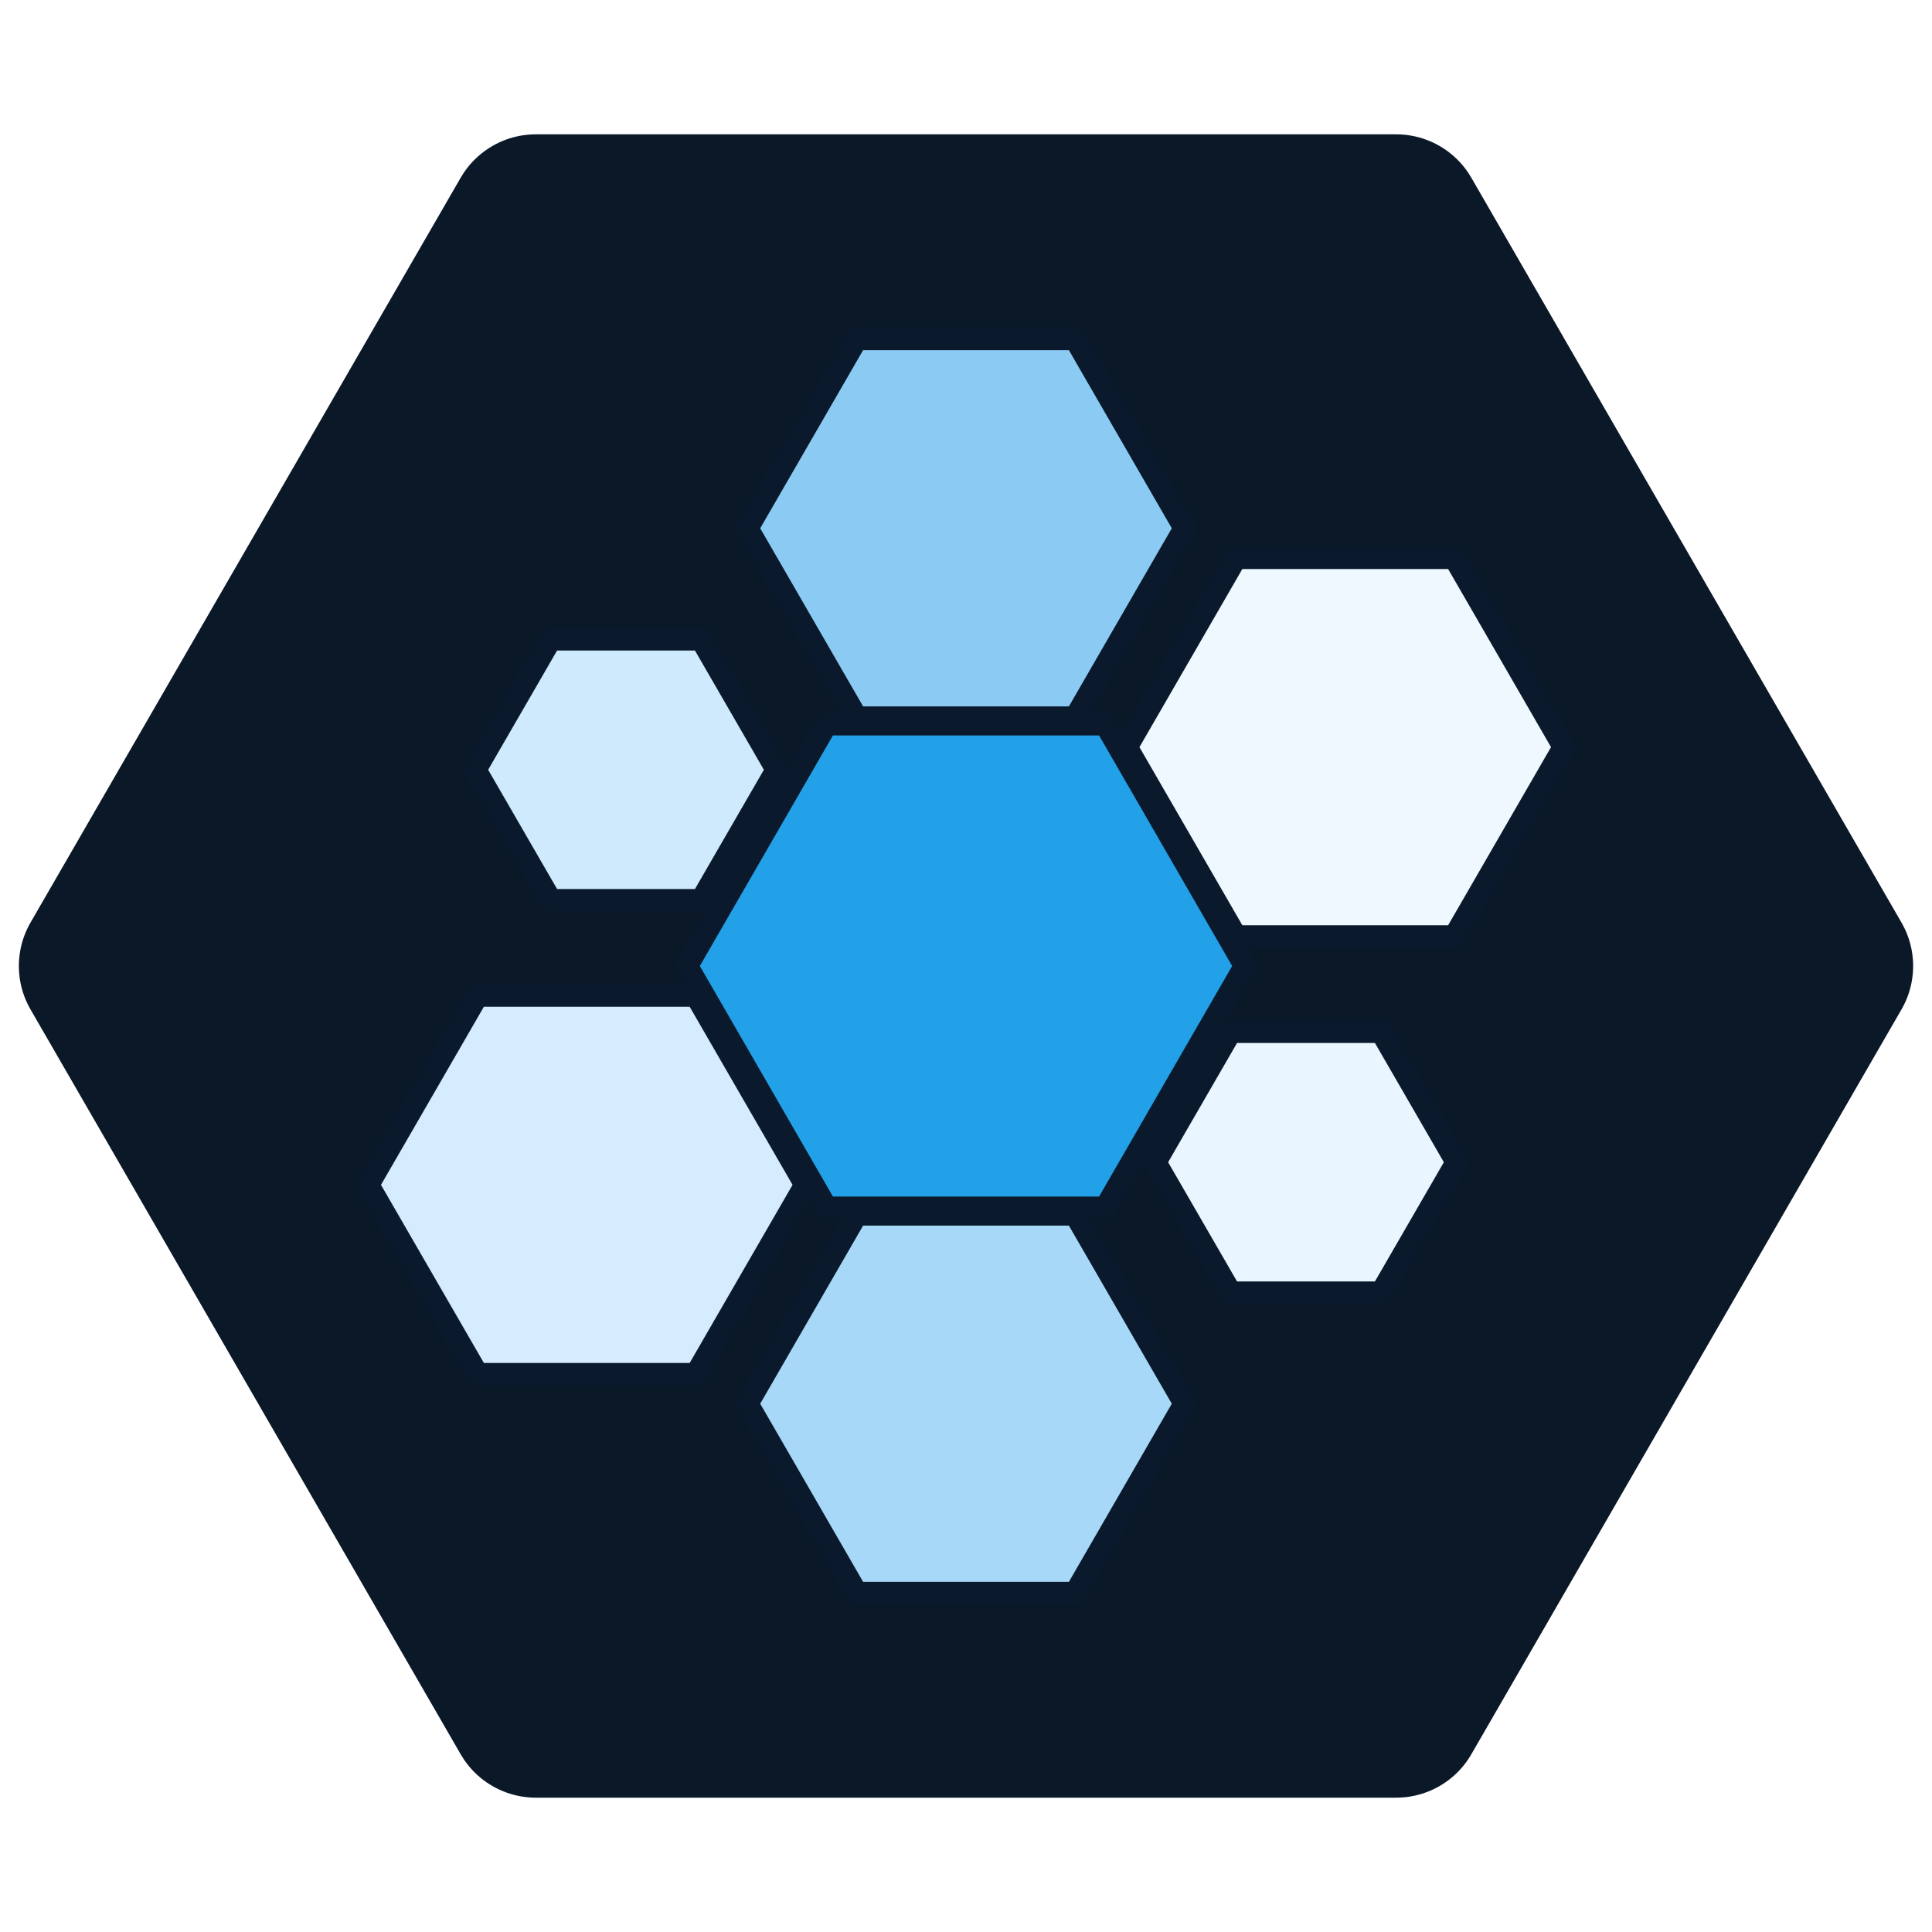
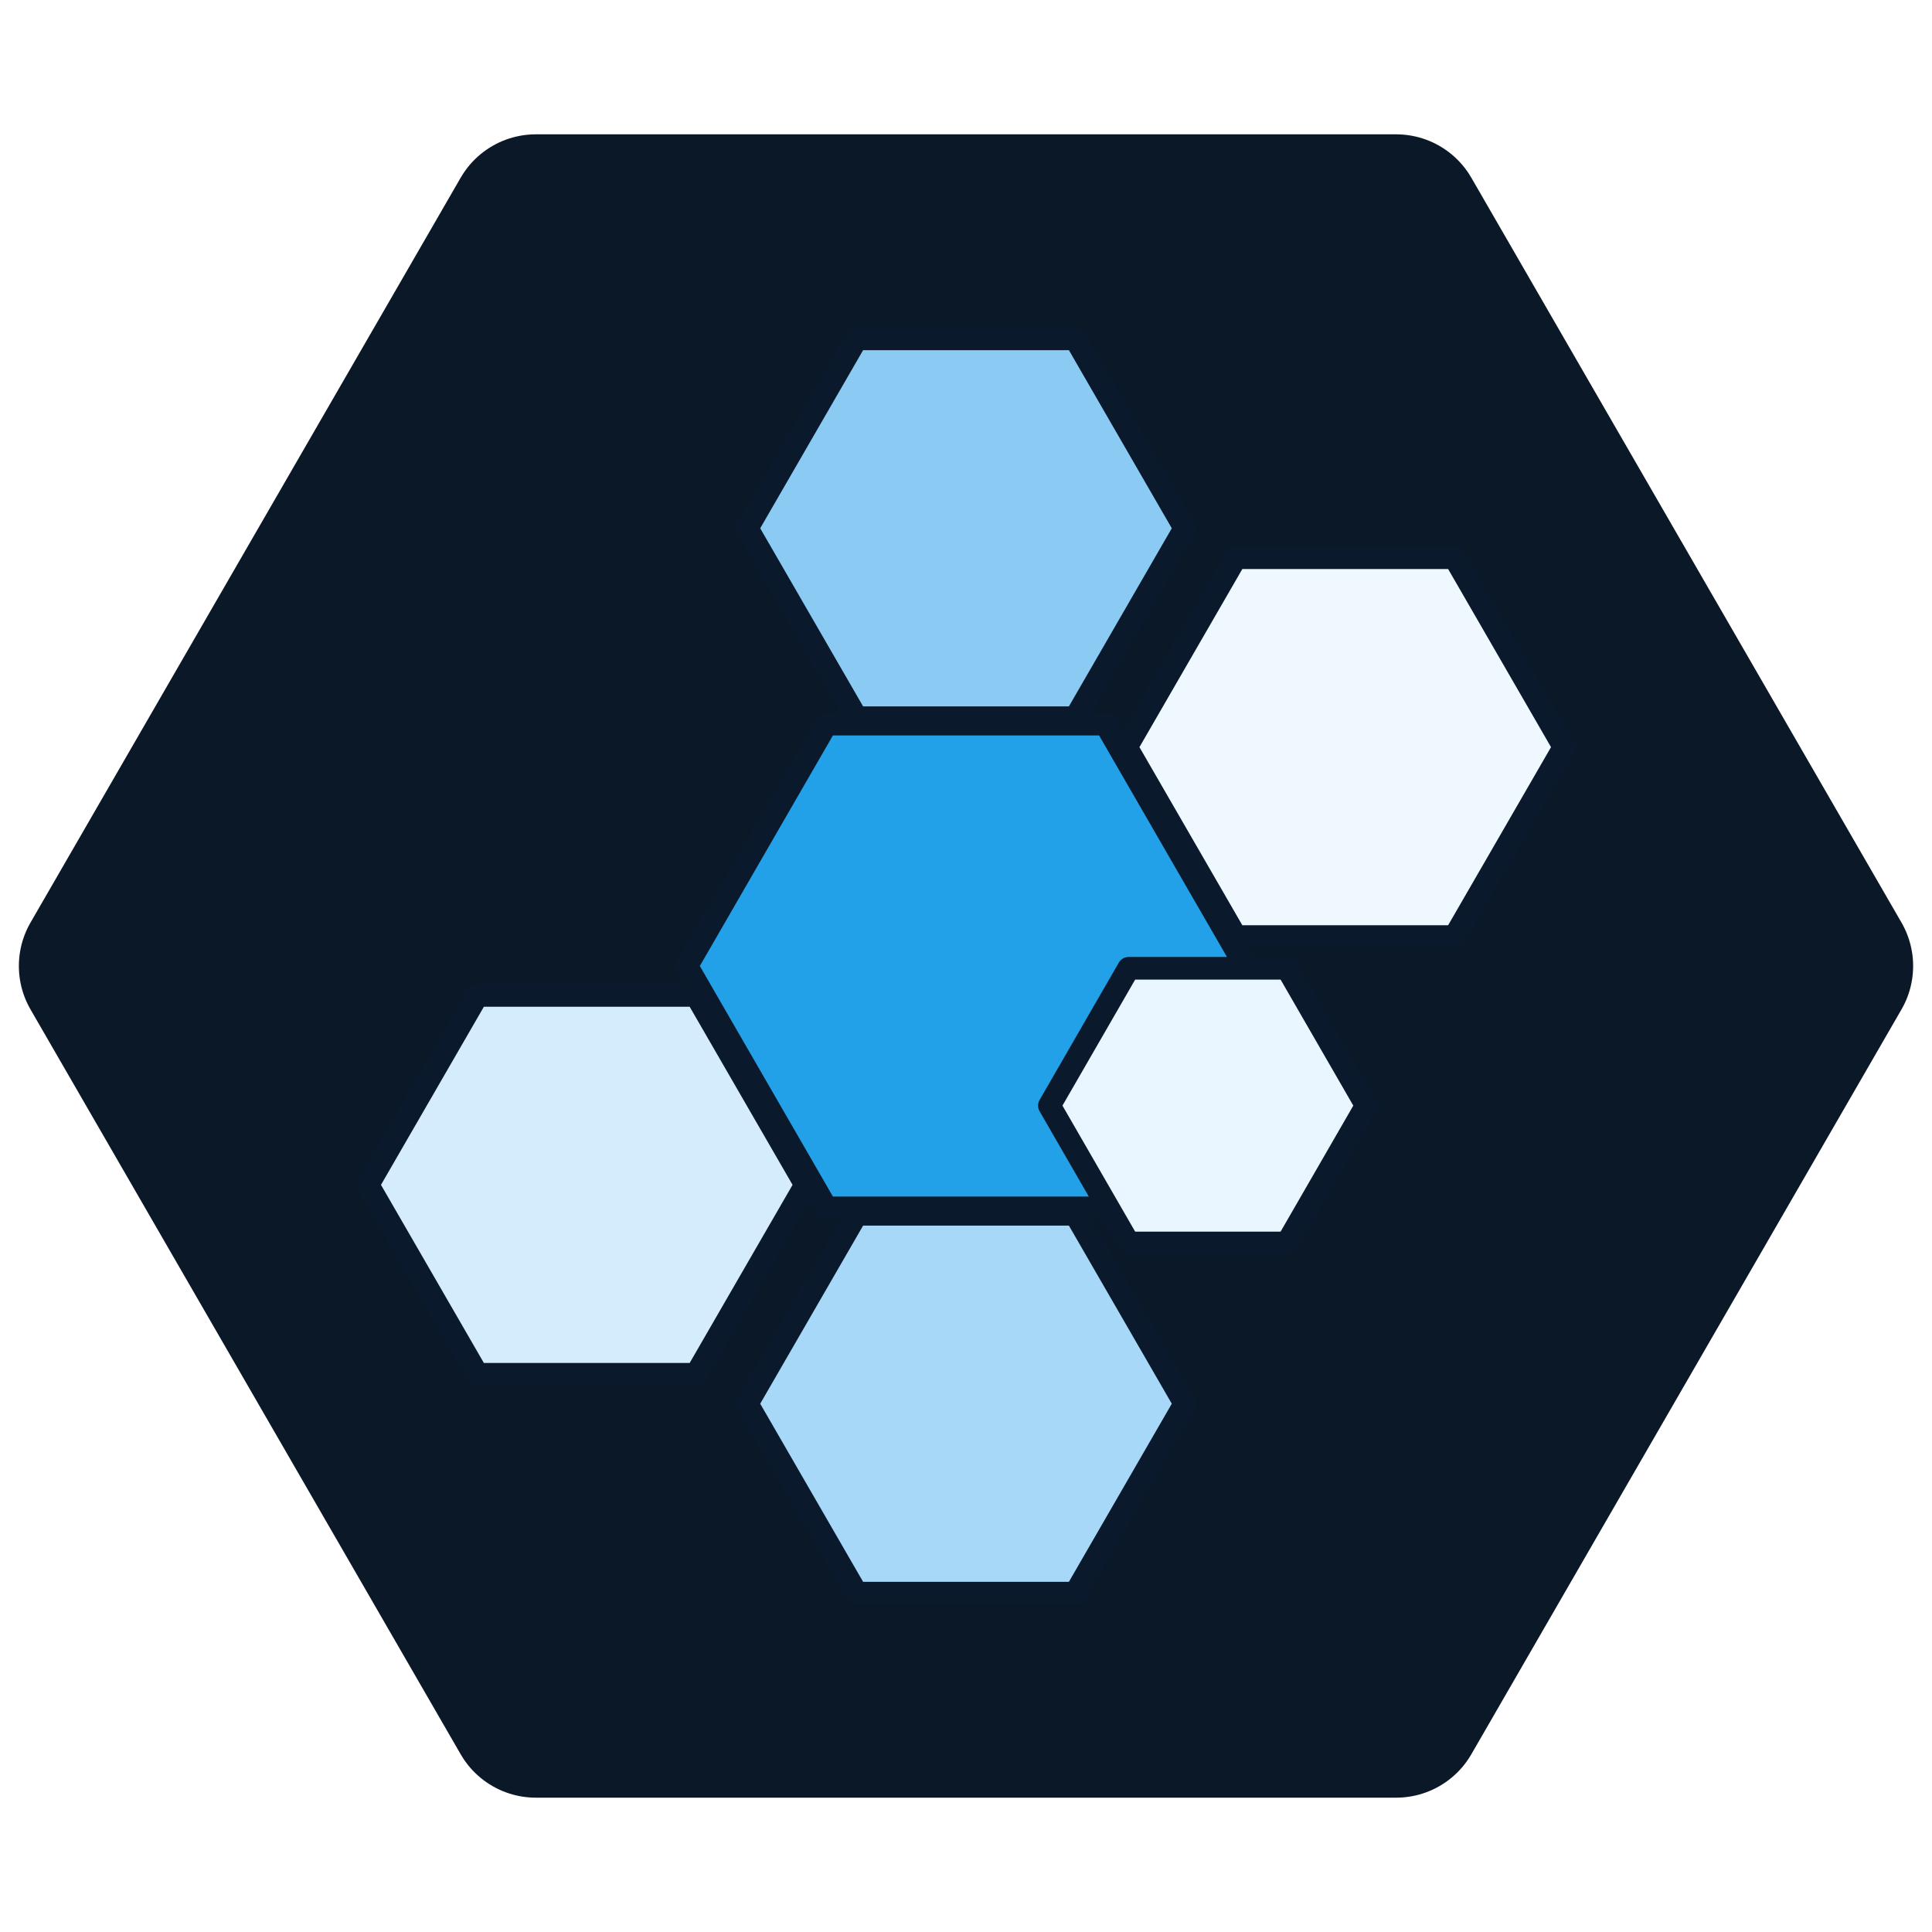
<svg xmlns="http://www.w3.org/2000/svg" viewBox="0 0 512 512" width="512" height="512" role="img" aria-label="gitfloe logo">
  <path d="M484,256 L370,453.4 L142,453.4 L28,256 L142,58.6 L370,58.6 Z" fill="#0a1828" stroke="#0a1828" stroke-width="46" stroke-linejoin="round" />
  <g>
    <polygon points="314.0,372.0 285.0,422.2 227.0,422.2 198.0,372.0 227.0,321.8 285.0,321.8" fill="#a8d8f8" stroke="#0a1a2c" stroke-width="6" stroke-linejoin="round" />
    <polygon points="213.5,314.0 184.5,364.2 126.5,364.2 97.5,314.0 126.5,263.8 184.5,263.8" fill="#d5ecfc" stroke="#0a1a2c" stroke-width="6" stroke-linejoin="round" />
    <polygon points="314.0,140.0 285.0,190.2 227.0,190.2 198.0,140.0 227.0,89.8 285.0,89.8" fill="#8bcbf3" stroke="#0a1a2c" stroke-width="6" stroke-linejoin="round" />
    <polygon points="414.5,198.0 385.5,248.2 327.5,248.2 298.5,198.0 327.5,147.8 385.5,147.8" fill="#eff8ff" stroke="#0a1a2c" stroke-width="6" stroke-linejoin="round" />
    <polygon points="330.0,256.0 293.0,320.1 219.0,320.1 182.0,256.0 219.0,191.9 293.0,191.9" fill="#22a0e8" stroke="#0a1a2c" stroke-width="6" stroke-linejoin="round" />
-     <polygon points="386.1,308.0 366.1,342.6 326.1,342.6 306.1,308.0 326.1,273.4 366.1,273.4" fill="#eaf6ff" stroke="#0a1a2c" stroke-width="6" stroke-linejoin="round" />
-     <polygon points="205.9,204.0 185.9,238.6 145.9,238.6 125.9,204.0 145.9,169.4 185.9,169.4" fill="#cfeafd" stroke="#0a1a2c" stroke-width="6" stroke-linejoin="round" />
+     <polygon points="362.1,293.0 341.1,329.4 299.1,329.4 278.1,293.0 299.1,256.6 341.1,256.6" fill="#eaf6ff" stroke="#0a1a2c" stroke-width="6" stroke-linejoin="round" />
  </g>
</svg>
